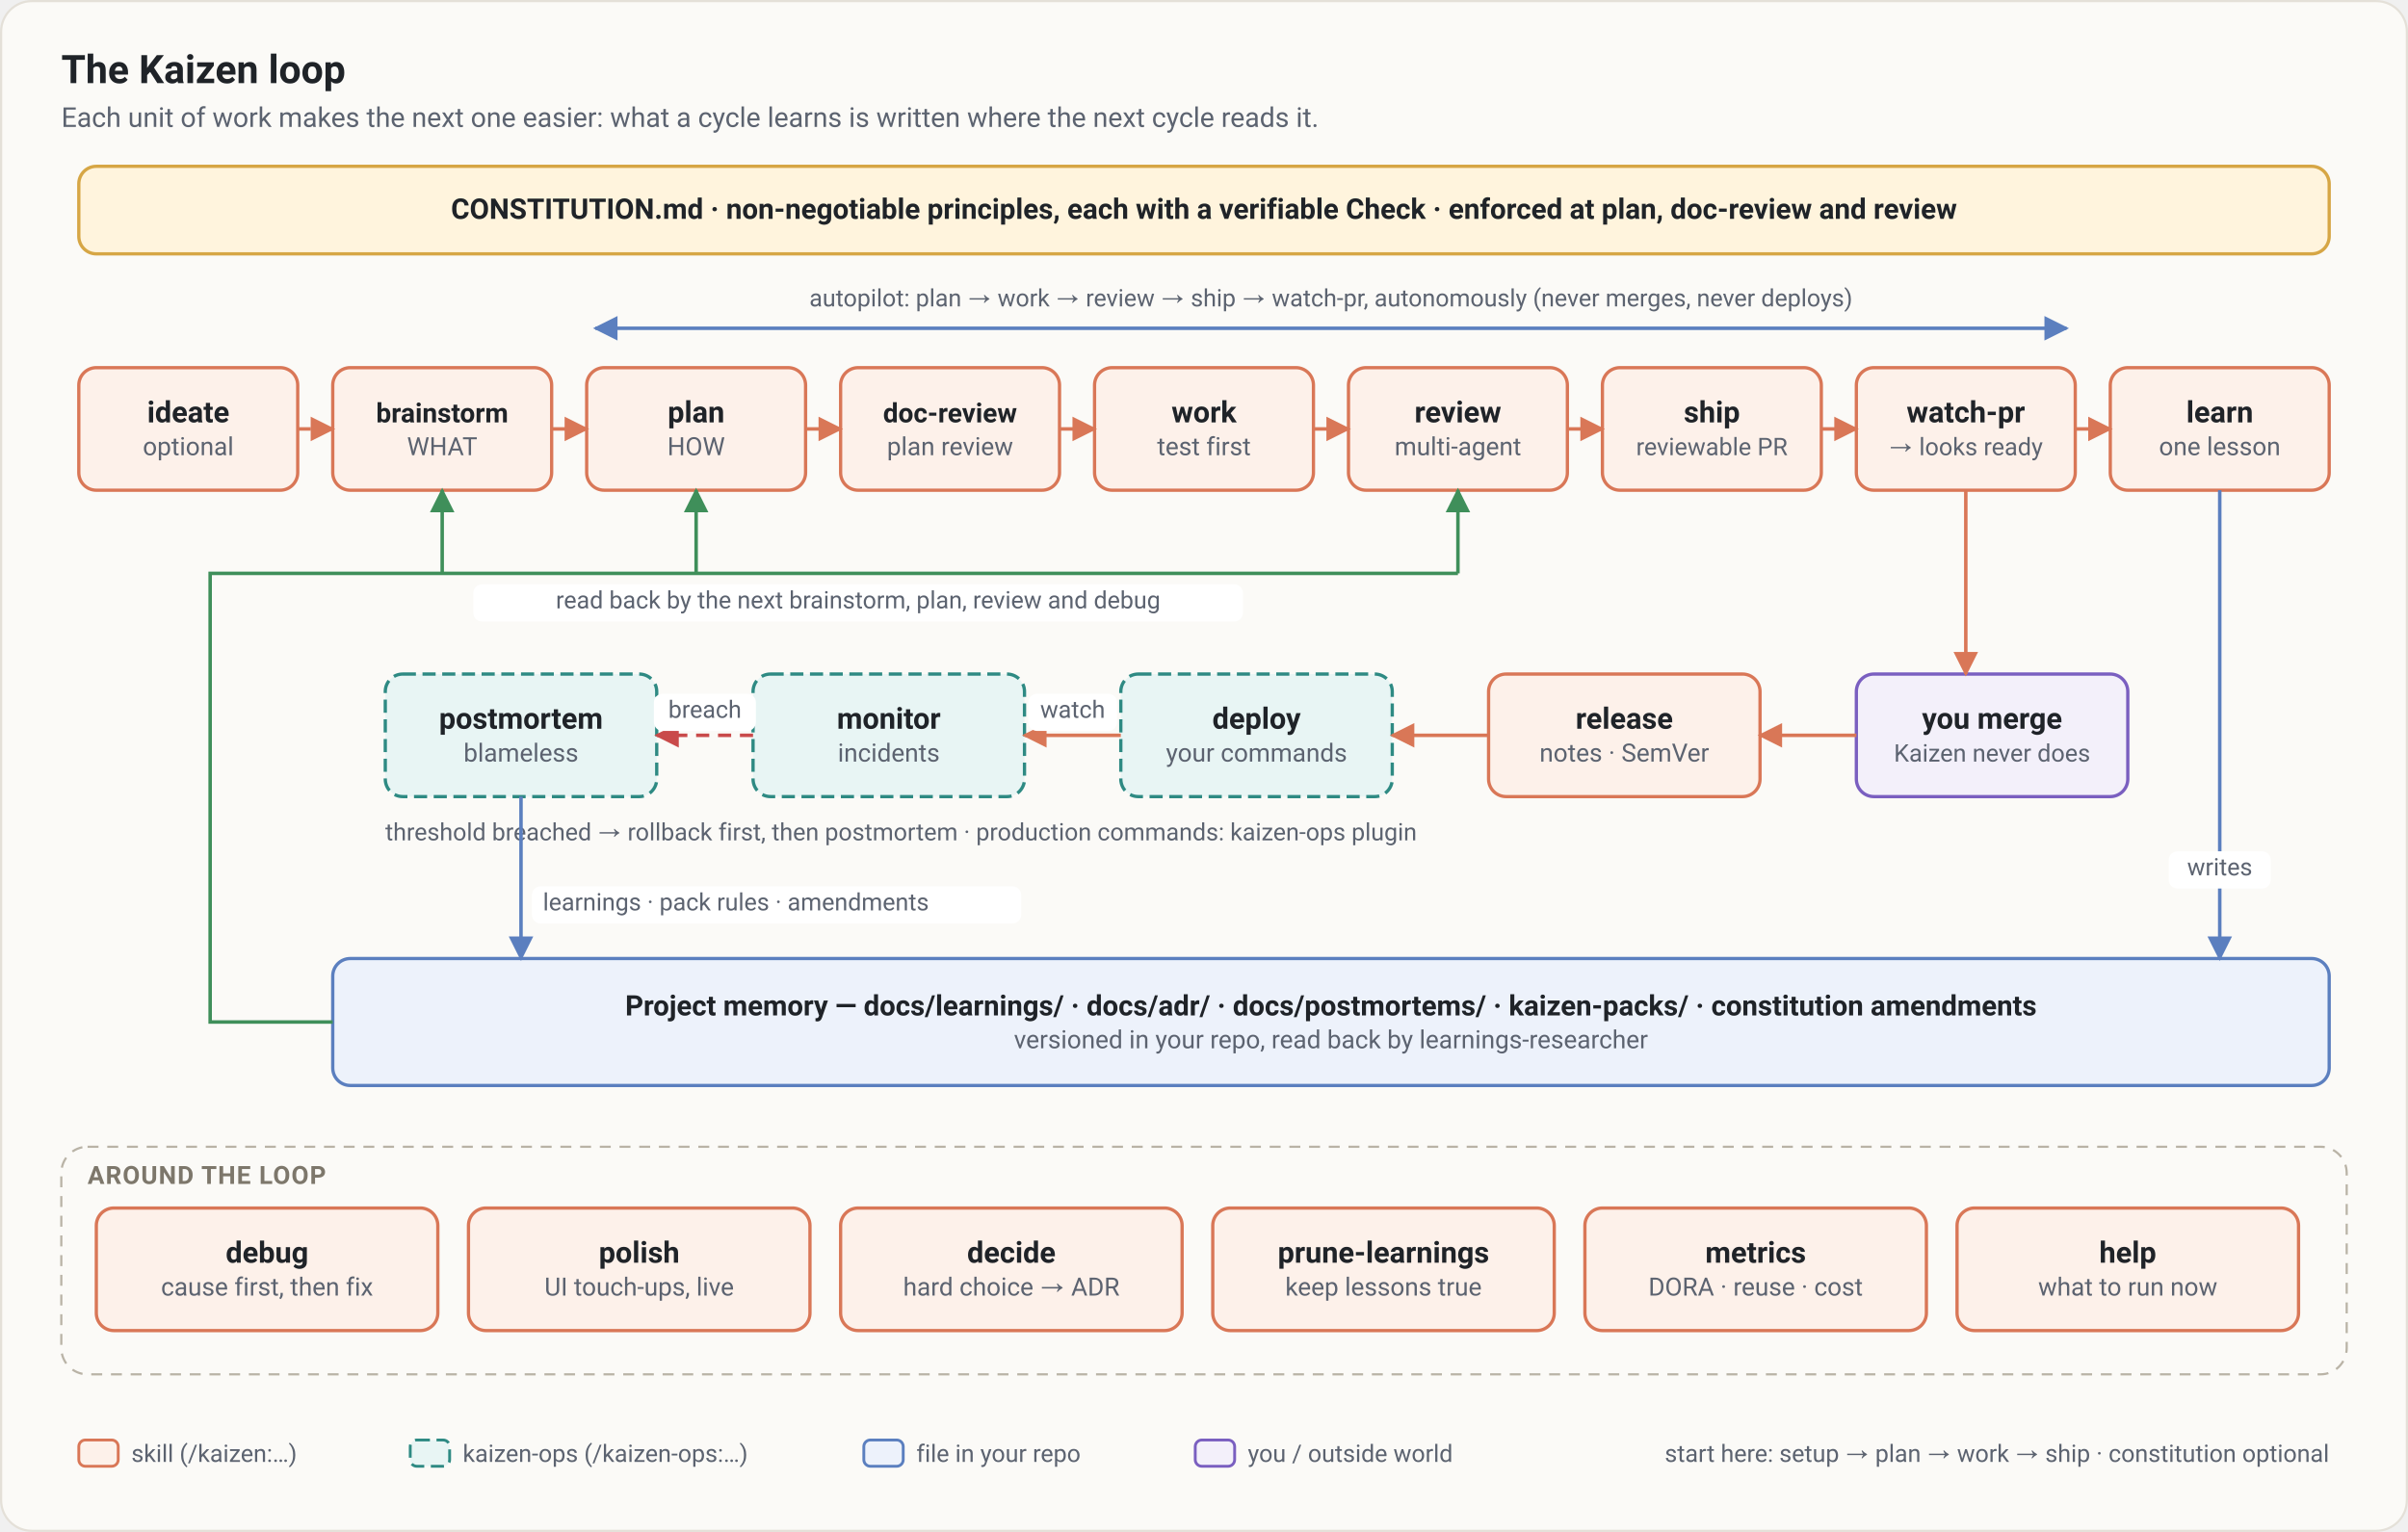
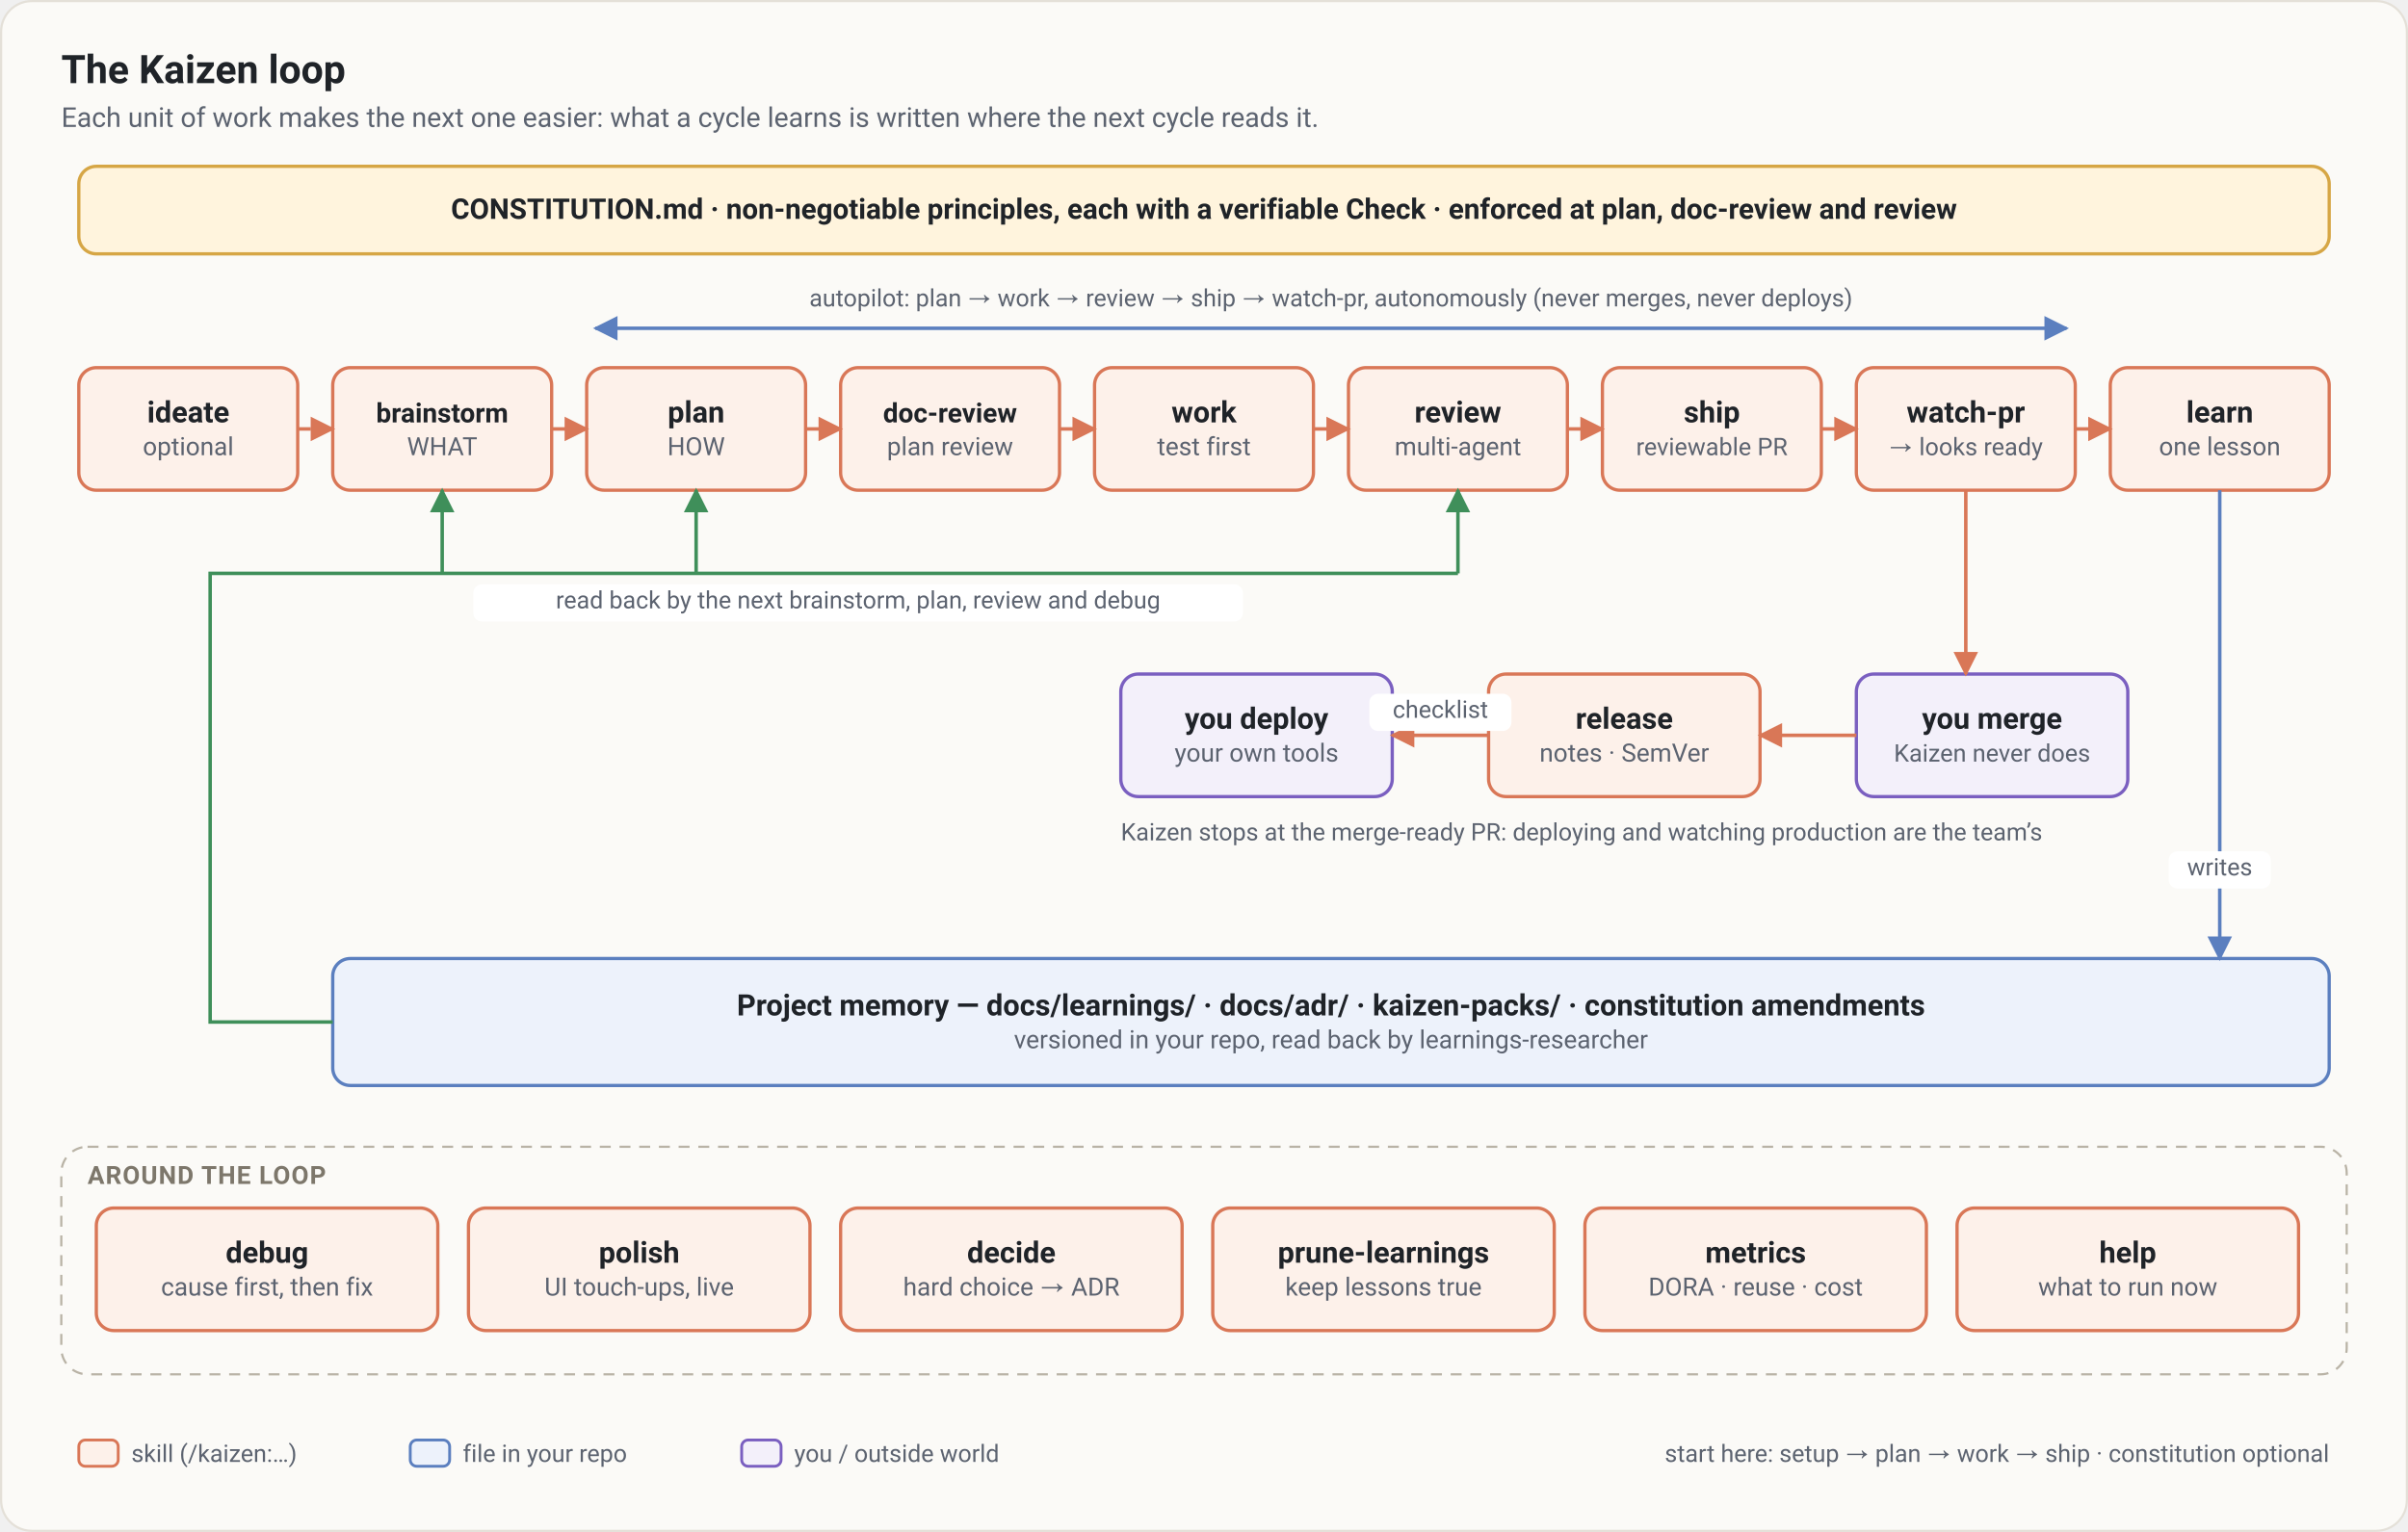
<svg xmlns="http://www.w3.org/2000/svg" width="1100" height="700" viewBox="0 0 1100 700" role="img" aria-labelledby="t d">
  <style>
  .bg { fill: #fbfaf7; stroke: #e4e0d8; }
  text { font-family: ui-sans-serif, system-ui, -apple-system, "Segoe UI", Roboto, Helvetica, Arial, sans-serif; fill: #1f2328; }
  .title { font-size: 18px; font-weight: 700; }
  .desc { font-size: 12.5px; fill: #5c6370; }
  .label { font-size: 13.5px; font-weight: 600; }
  .t12 { font-size: 12px; }
  .sub { font-size: 11.5px; fill: #5c6370; }
  .small { font-size: 11px; fill: #5c6370; }
  .edge { font-size: 11px; fill: #5c6370; }
  .mono { font-family: ui-monospace, SFMono-Regular, Menlo, Consolas, monospace; }
  .skill { fill: #fdf1ea; stroke: #d97757; }
-   .ops { fill: #e8f5f4; stroke: #2e8a83; stroke-dasharray: 6 3; }
  .artifact { fill: #edf2fb; stroke: #5b7fbf; }
  .gate { fill: #fdeeee; stroke: #c94a4a; }
  .agent { fill: #ecf6ef; stroke: #3f8f5a; }
  .outside { fill: #f3f0fa; stroke: #7a5fc0; }
  .state { fill: #fff8e1; stroke: #b8901c; }
  .plain { fill: #ffffff; stroke: #c9c4ba; }
  .region { fill: none; stroke: #b9b3a6; stroke-dasharray: 5 4; }
  .regionlabel { font-size: 11.5px; font-weight: 600; fill: #7d776b; letter-spacing: .04em; }
  .band { fill: #fff4dd; stroke: #d6a645; }
  .line { fill: none; stroke: #6e7681; stroke-width: 1.6; }
  .line.accent { stroke: #d97757; }
  .line.bad { stroke: #c94a4a; }
  .line.ok { stroke: #3f8f5a; }
  .line.blue { stroke: #5b7fbf; }
  .dashed { stroke-dasharray: 6 4; }
  .head { fill: #6e7681; }
  .head.accent { fill: #d97757; }
  .head.bad { fill: #c94a4a; }
  .head.ok { fill: #3f8f5a; }
  .head.blue { fill: #5b7fbf; }
  .pill { fill: #ffffff; stroke: none; }
  @media (prefers-color-scheme: dark) {
    .bg { fill: #161b22; stroke: #30363d; }
    text { fill: #e6edf3; }
    .desc, .sub, .small, .edge { fill: #9aa4b0; }
    .skill { fill: #3a2419; stroke: #e08b6c; }
-     .ops { fill: #15302e; stroke: #4fb8ae; }
    .artifact { fill: #1b2638; stroke: #7c9fd8; }
    .gate { fill: #3a1d1f; stroke: #e06c6c; }
    .agent { fill: #18301f; stroke: #5fb07a; }
    .outside { fill: #271f3d; stroke: #a08ae0; }
    .state { fill: #33290f; stroke: #d6b043; }
    .plain { fill: #1f2630; stroke: #4a525d; }
    .region { stroke: #5a6270; }
    .regionlabel { fill: #a39d90; }
    .band { fill: #33290f; stroke: #c99a3b; }
    .line { stroke: #9aa4b0; }
    .line.accent { stroke: #e08b6c; }
    .line.bad { stroke: #e06c6c; }
    .line.ok { stroke: #5fb07a; }
    .line.blue { stroke: #7c9fd8; }
    .head { fill: #9aa4b0; }
    .head.accent { fill: #e08b6c; }
    .head.bad { fill: #e06c6c; }
    .head.ok { fill: #5fb07a; }
    .head.blue { fill: #7c9fd8; }
    .pill { fill: #161b22; }
  }
</style>
  <defs>
    <marker id="h-default" viewBox="0 0 10 10" refX="9" refY="5" markerWidth="7" markerHeight="7" orient="auto-start-reverse">
      <path class="head" d="M0,0 L10,5 L0,10 z" />
    </marker>
    <marker id="s-default" viewBox="0 0 10 10" refX="9" refY="5" markerWidth="7" markerHeight="7" orient="auto-start-reverse">
      <path class="head" d="M0,0 L10,5 L0,10 z" />
    </marker>
    <marker id="h-accent" viewBox="0 0 10 10" refX="9" refY="5" markerWidth="7" markerHeight="7" orient="auto-start-reverse">
      <path class="head accent" d="M0,0 L10,5 L0,10 z" />
    </marker>
    <marker id="s-accent" viewBox="0 0 10 10" refX="9" refY="5" markerWidth="7" markerHeight="7" orient="auto-start-reverse">
      <path class="head accent" d="M0,0 L10,5 L0,10 z" />
    </marker>
    <marker id="h-bad" viewBox="0 0 10 10" refX="9" refY="5" markerWidth="7" markerHeight="7" orient="auto-start-reverse">
      <path class="head bad" d="M0,0 L10,5 L0,10 z" />
    </marker>
    <marker id="s-bad" viewBox="0 0 10 10" refX="9" refY="5" markerWidth="7" markerHeight="7" orient="auto-start-reverse">
      <path class="head bad" d="M0,0 L10,5 L0,10 z" />
    </marker>
    <marker id="h-ok" viewBox="0 0 10 10" refX="9" refY="5" markerWidth="7" markerHeight="7" orient="auto-start-reverse">
      <path class="head ok" d="M0,0 L10,5 L0,10 z" />
    </marker>
    <marker id="s-ok" viewBox="0 0 10 10" refX="9" refY="5" markerWidth="7" markerHeight="7" orient="auto-start-reverse">
      <path class="head ok" d="M0,0 L10,5 L0,10 z" />
    </marker>
    <marker id="h-blue" viewBox="0 0 10 10" refX="9" refY="5" markerWidth="7" markerHeight="7" orient="auto-start-reverse">
      <path class="head blue" d="M0,0 L10,5 L0,10 z" />
    </marker>
    <marker id="s-blue" viewBox="0 0 10 10" refX="9" refY="5" markerWidth="7" markerHeight="7" orient="auto-start-reverse">
      <path class="head blue" d="M0,0 L10,5 L0,10 z" />
    </marker>
  </defs>
  <rect class="bg" x="0.5" y="0.5" width="1099" height="699" rx="14" />
  <text class="title" x="28" y="38">The Kaizen loop</text>
  <text class="desc" x="28" y="58">Each unit of work makes the next one easier: what a cycle learns is written where the next cycle reads it.</text>
  <rect class="band" x="36" y="76" width="1028" height="40" rx="8" stroke-width="1.5" />
  <text class="label" x="550" y="100" text-anchor="middle" style="font-size:13px">CONSTITUTION.md  ·  non-negotiable principles, each with a verifiable Check  ·  enforced at plan, doc-review and review</text>
  <rect class="skill" x="36" y="168" width="100" height="56" rx="8" stroke-width="1.5" />
  <text class="label" x="86" y="193" text-anchor="middle">ideate</text>
  <text class="sub" x="86" y="208" text-anchor="middle">optional</text>
  <rect class="skill" x="152" y="168" width="100" height="56" rx="8" stroke-width="1.5" />
  <text class="label" x="202" y="193" text-anchor="middle" style="font-size:12.3px">brainstorm</text>
  <text class="sub" x="202" y="208" text-anchor="middle">WHAT</text>
  <rect class="skill" x="268" y="168" width="100" height="56" rx="8" stroke-width="1.5" />
  <text class="label" x="318" y="193" text-anchor="middle">plan</text>
  <text class="sub" x="318" y="208" text-anchor="middle">HOW</text>
  <rect class="skill" x="384" y="168" width="100" height="56" rx="8" stroke-width="1.5" />
  <text class="label" x="434" y="193" text-anchor="middle" style="font-size:12.3px">doc-review</text>
  <text class="sub" x="434" y="208" text-anchor="middle">plan review</text>
  <rect class="skill" x="500" y="168" width="100" height="56" rx="8" stroke-width="1.5" />
  <text class="label" x="550" y="193" text-anchor="middle">work</text>
  <text class="sub" x="550" y="208" text-anchor="middle">test first</text>
  <rect class="skill" x="616" y="168" width="100" height="56" rx="8" stroke-width="1.5" />
  <text class="label" x="666" y="193" text-anchor="middle">review</text>
  <text class="sub" x="666" y="208" text-anchor="middle">multi-agent</text>
  <rect class="skill" x="732" y="168" width="100" height="56" rx="8" stroke-width="1.5" />
  <text class="label" x="782" y="193" text-anchor="middle">ship</text>
  <text class="sub" x="782" y="208" text-anchor="middle" style="font-size:11.1px">reviewable PR</text>
  <rect class="skill" x="848" y="168" width="100" height="56" rx="8" stroke-width="1.5" />
  <text class="label" x="898" y="193" text-anchor="middle">watch-pr</text>
  <text class="sub" x="898" y="208" text-anchor="middle" style="font-size:11.1px">→ looks ready</text>
  <rect class="skill" x="964" y="168" width="100" height="56" rx="8" stroke-width="1.5" />
  <text class="label" x="1014" y="193" text-anchor="middle">learn</text>
  <text class="sub" x="1014" y="208" text-anchor="middle">one lesson</text>
  <path class="line accent dashed" d="M136,196 L152,196" marker-end="url(#h-accent)" />
  <path class="line accent" d="M252,196 L268,196" marker-end="url(#h-accent)" />
  <path class="line accent" d="M368,196 L384,196" marker-end="url(#h-accent)" />
  <path class="line accent" d="M484,196 L500,196" marker-end="url(#h-accent)" />
  <path class="line accent" d="M600,196 L616,196" marker-end="url(#h-accent)" />
  <path class="line accent" d="M716,196 L732,196" marker-end="url(#h-accent)" />
  <path class="line accent" d="M832,196 L848,196" marker-end="url(#h-accent)" />
  <path class="line accent" d="M948,196 L964,196" marker-end="url(#h-accent)" />
  <path class="line blue" d="M272,150 L944,150" marker-end="url(#h-blue)" marker-start="url(#s-blue)" />
  <text class="small" x="608" y="140" text-anchor="middle">autopilot: plan → work → review → ship → watch-pr, autonomously (never merges, never deploys)</text>
  <rect class="outside" x="848" y="308" width="124" height="56" rx="8" stroke-width="1.5" />
  <text class="label" x="910" y="333" text-anchor="middle">you merge</text>
  <text class="sub" x="910" y="348" text-anchor="middle" style="font-size:11.1px">Kaizen never does</text>
  <rect class="skill" x="680" y="308" width="124" height="56" rx="8" stroke-width="1.5" />
  <text class="label" x="742" y="333" text-anchor="middle">release</text>
  <text class="sub" x="742" y="348" text-anchor="middle">notes · SemVer</text>
-   <rect class="ops" x="512" y="308" width="124" height="56" rx="8" stroke-width="1.5" />
-   <text class="label" x="574" y="333" text-anchor="middle">deploy</text>
-   <text class="sub" x="574" y="348" text-anchor="middle">your commands</text>
-   <rect class="ops" x="344" y="308" width="124" height="56" rx="8" stroke-width="1.5" />
-   <text class="label" x="406" y="333" text-anchor="middle">monitor</text>
-   <text class="sub" x="406" y="348" text-anchor="middle">incidents</text>
-   <rect class="ops" x="176" y="308" width="124" height="56" rx="8" stroke-width="1.5" />
-   <text class="label" x="238" y="333" text-anchor="middle">postmortem</text>
-   <text class="sub" x="238" y="348" text-anchor="middle">blameless</text>
+   <rect class="outside" x="512" y="308" width="124" height="56" rx="8" stroke-width="1.5" />
+   <text class="label" x="574" y="333" text-anchor="middle">you deploy</text>
+   <text class="sub" x="574" y="348" text-anchor="middle">your own tools</text>
  <path class="line accent" d="M898,224 L898,308" marker-end="url(#h-accent)" />
  <path class="line accent" d="M848,336 L804,336" marker-end="url(#h-accent)" />
  <path class="line accent" d="M680,336 L636,336" marker-end="url(#h-accent)" />
-   <path class="line accent" d="M512,336 L468,336" marker-end="url(#h-accent)" />
-   <rect class="pill" x="469.75" y="317" width="40.5" height="17" rx="4" />
-   <text class="edge" x="490" y="328" text-anchor="middle">watch</text>
-   <path class="line bad dashed" d="M344,336 L300,336" marker-end="url(#h-bad)" />
-   <rect class="pill" x="298.7" y="317" width="46.6" height="17" rx="4" />
-   <text class="edge" x="322" y="328" text-anchor="middle">breach</text>
-   <text class="small" x="176" y="384" text-anchor="start">threshold breached → rollback first, then postmortem · production commands: kaizen-ops plugin</text>
+   <rect class="pill" x="625.55" y="317" width="64.9" height="17" rx="4" />
+   <text class="edge" x="658" y="328" text-anchor="middle">checklist</text>
+   <text class="small" x="512" y="384" text-anchor="start">Kaizen stops at the merge-ready PR: deploying and watching production are the team’s</text>
  <rect class="artifact" x="152" y="438" width="912" height="58" rx="8" stroke-width="1.5" />
-   <text class="label" x="608" y="464" text-anchor="middle" style="font-size:12.9px">Project memory — docs/learnings/ · docs/adr/ · docs/postmortems/ · kaizen-packs/ · constitution amendments</text>
+   <text class="label" x="608" y="464" text-anchor="middle">Project memory — docs/learnings/ · docs/adr/ · kaizen-packs/ · constitution amendments</text>
  <text class="sub" x="608" y="479" text-anchor="middle">versioned in your repo, read back by learnings-researcher</text>
  <path class="line blue" d="M1014,224 L1014,438" marker-end="url(#h-blue)" />
  <rect class="pill" x="990.7" y="389" width="46.6" height="17" rx="4" />
  <text class="edge" x="1014" y="400" text-anchor="middle">writes</text>
-   <path class="line blue" d="M238,364 L238,438" marker-end="url(#h-blue)" />
-   <rect class="pill" x="243" y="405" width="223.5" height="17" rx="4" />
-   <text class="edge" x="248" y="416" text-anchor="start">learnings · pack rules · amendments</text>
  <path class="line ok" d="M152,467 L96,467 L96,262 L666,262" />
  <path class="line ok" d="M202,262 L202,224" marker-end="url(#h-ok)" />
  <path class="line ok" d="M318,262 L318,224" marker-end="url(#h-ok)" />
  <path class="line ok" d="M666,262 L666,224" marker-end="url(#h-ok)" />
  <rect class="pill" x="216.2" y="267" width="351.6" height="17" rx="4" />
  <text class="edge" x="392" y="278" text-anchor="middle">read back by the next brainstorm, plan, review and debug</text>
  <rect class="region" x="28" y="524" width="1044" height="104" rx="12" />
  <text class="regionlabel" x="40" y="541">AROUND THE LOOP</text>
  <rect class="skill" x="44" y="552" width="156" height="56" rx="8" stroke-width="1.5" />
  <text class="label" x="122" y="577" text-anchor="middle">debug</text>
  <text class="sub" x="122" y="592" text-anchor="middle">cause first, then fix</text>
  <rect class="skill" x="214" y="552" width="156" height="56" rx="8" stroke-width="1.5" />
  <text class="label" x="292" y="577" text-anchor="middle">polish</text>
  <text class="sub" x="292" y="592" text-anchor="middle">UI touch-ups, live</text>
  <rect class="skill" x="384" y="552" width="156" height="56" rx="8" stroke-width="1.5" />
  <text class="label" x="462" y="577" text-anchor="middle">decide</text>
  <text class="sub" x="462" y="592" text-anchor="middle">hard choice → ADR</text>
  <rect class="skill" x="554" y="552" width="156" height="56" rx="8" stroke-width="1.5" />
  <text class="label" x="632" y="577" text-anchor="middle">prune-learnings</text>
  <text class="sub" x="632" y="592" text-anchor="middle">keep lessons true</text>
  <rect class="skill" x="724" y="552" width="156" height="56" rx="8" stroke-width="1.5" />
  <text class="label" x="802" y="577" text-anchor="middle">metrics</text>
  <text class="sub" x="802" y="592" text-anchor="middle">DORA · reuse · cost</text>
  <rect class="skill" x="894" y="552" width="156" height="56" rx="8" stroke-width="1.5" />
  <text class="label" x="972" y="577" text-anchor="middle">help</text>
  <text class="sub" x="972" y="592" text-anchor="middle">what to run now</text>
  <rect class="skill" x="36" y="658" width="18" height="12" rx="3" stroke-width="1.3" />
  <text class="small" x="60" y="668">skill (/kaizen:…)</text>
-   <rect class="ops" x="187.4" y="658" width="18" height="12" rx="3" stroke-width="1.3" />
-   <text class="small" x="211.4" y="668">kaizen-ops (/kaizen-ops:…)</text>
-   <rect class="artifact" x="394.6" y="658" width="18" height="12" rx="3" stroke-width="1.3" />
-   <text class="small" x="418.6" y="668">file in your repo</text>
-   <rect class="outside" x="546" y="658" width="18" height="12" rx="3" stroke-width="1.3" />
-   <text class="small" x="570" y="668">you / outside world</text>
+   <rect class="artifact" x="187.4" y="658" width="18" height="12" rx="3" stroke-width="1.3" />
+   <text class="small" x="211.4" y="668">file in your repo</text>
+   <rect class="outside" x="338.8" y="658" width="18" height="12" rx="3" stroke-width="1.3" />
+   <text class="small" x="362.8" y="668">you / outside world</text>
  <text class="small" x="1064" y="668" text-anchor="end">start here: setup → plan → work → ship · constitution optional</text>
</svg>
